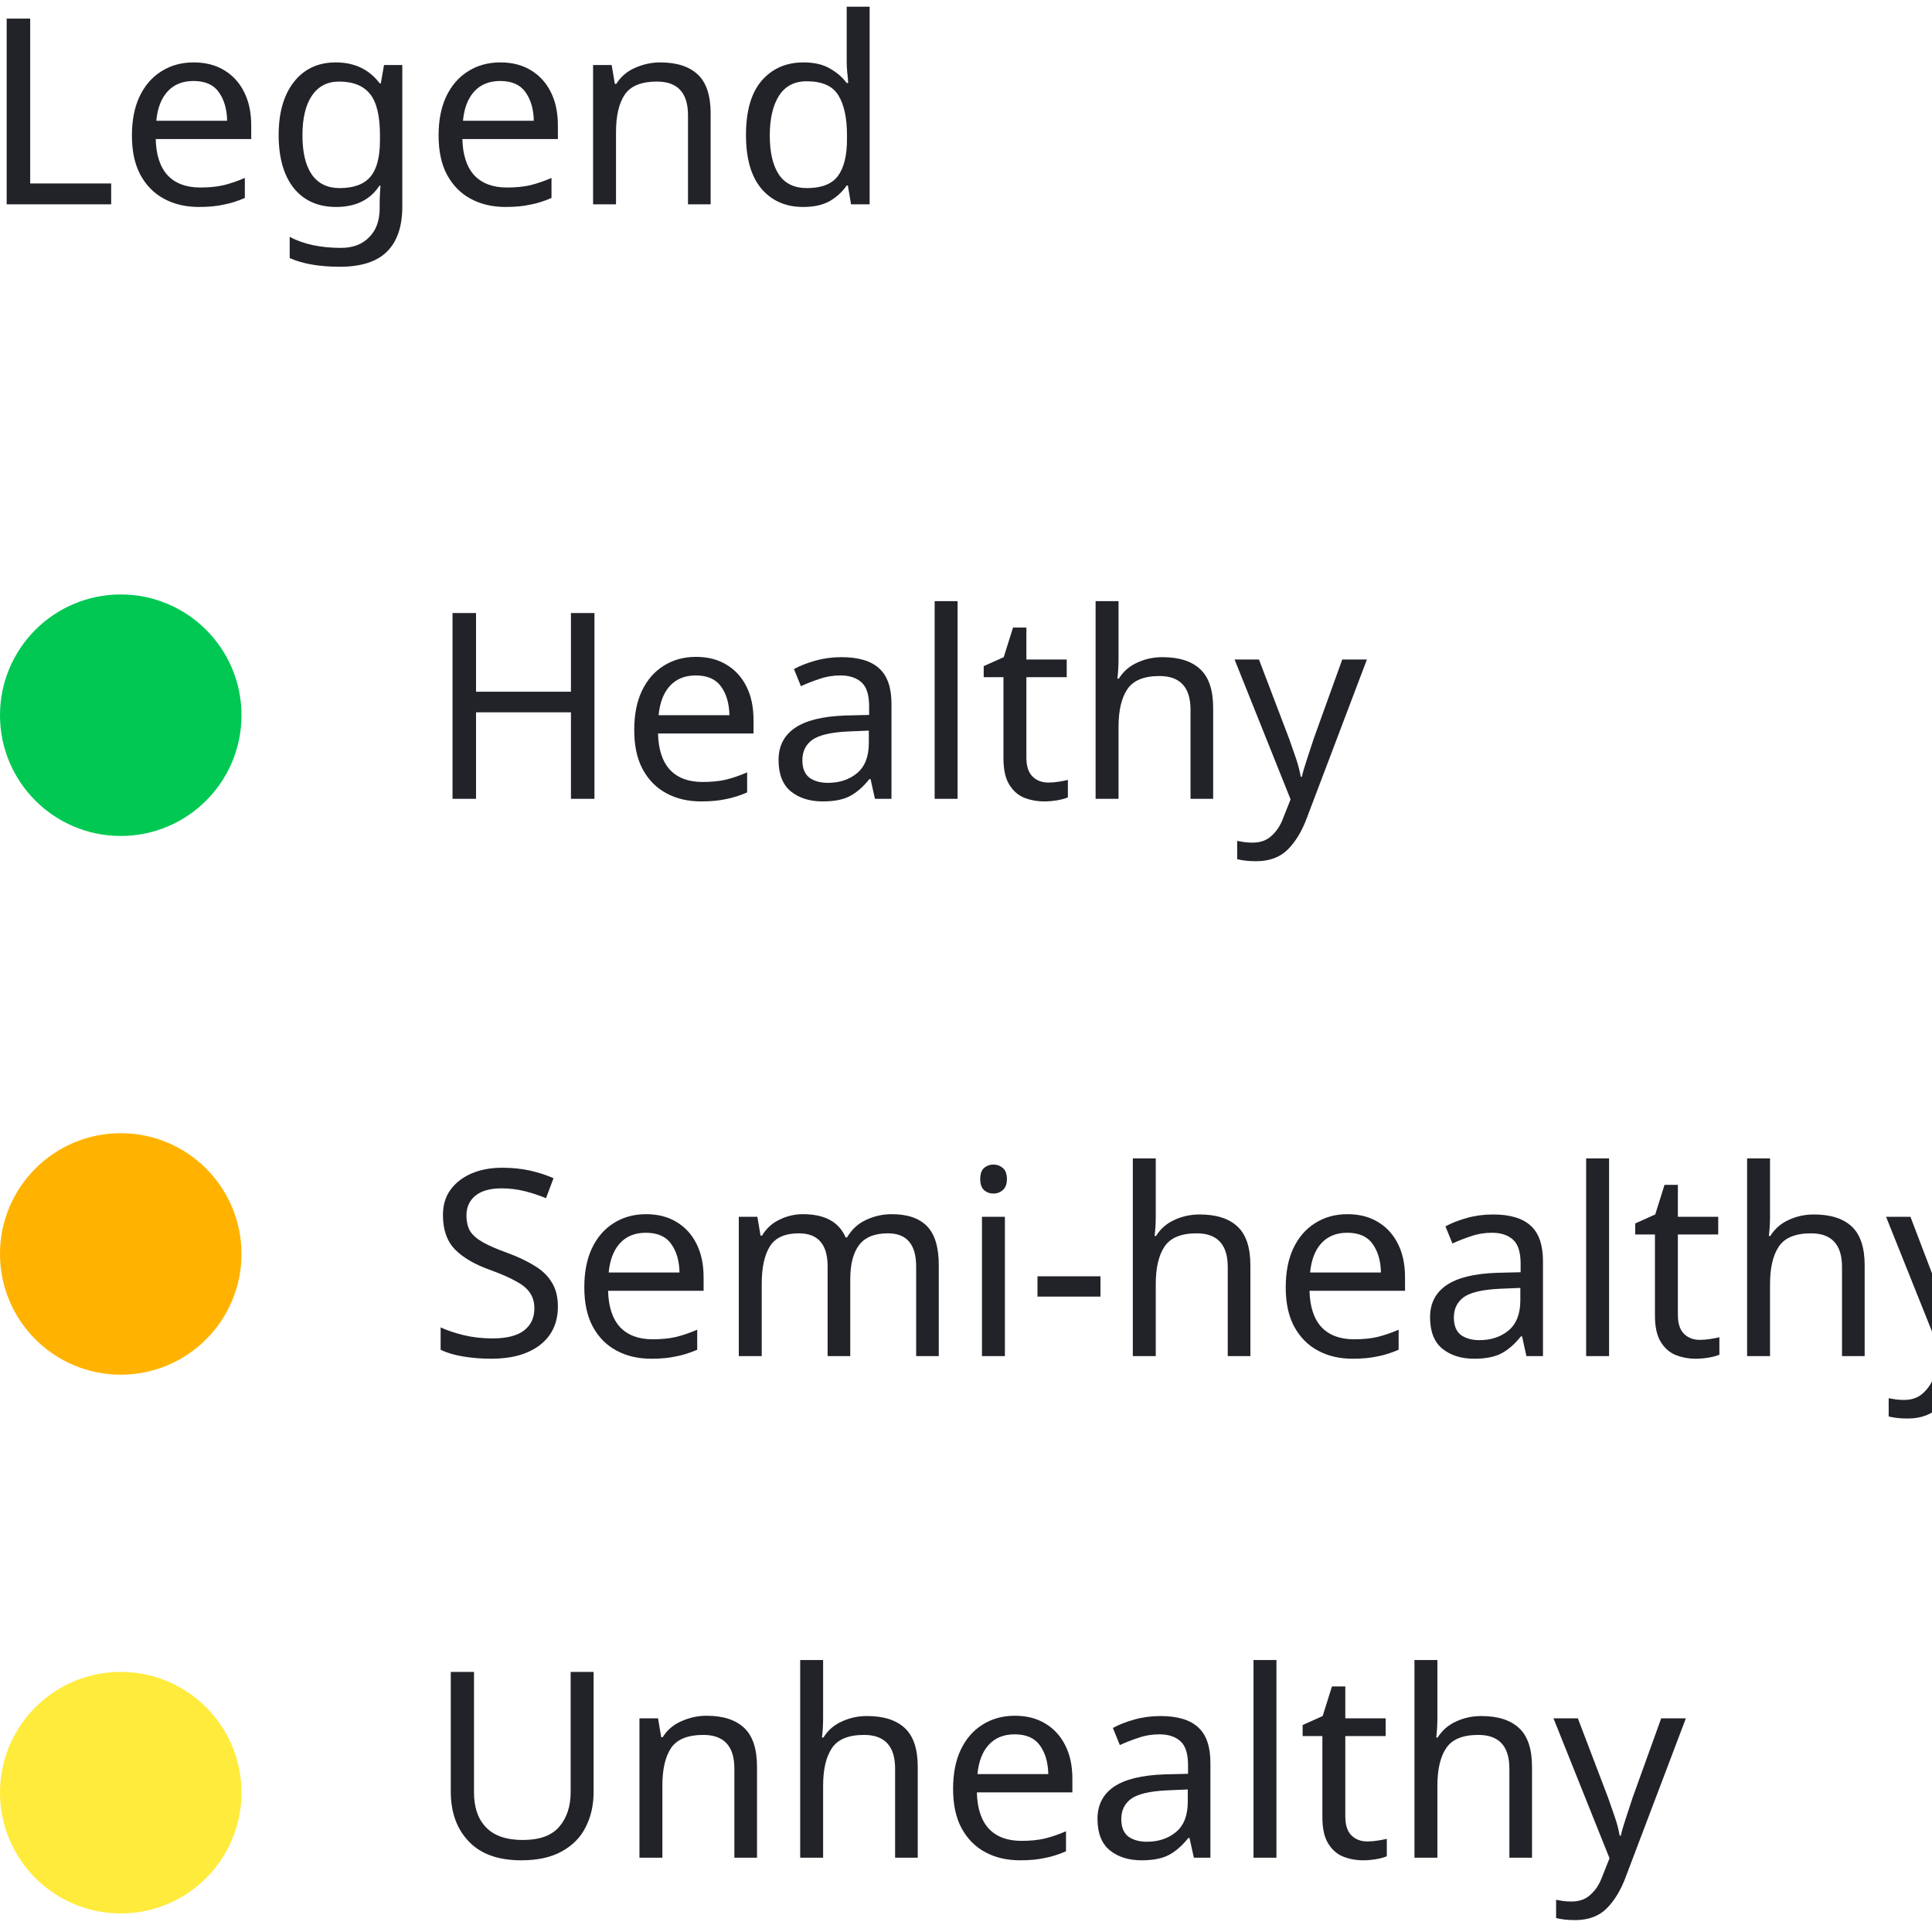
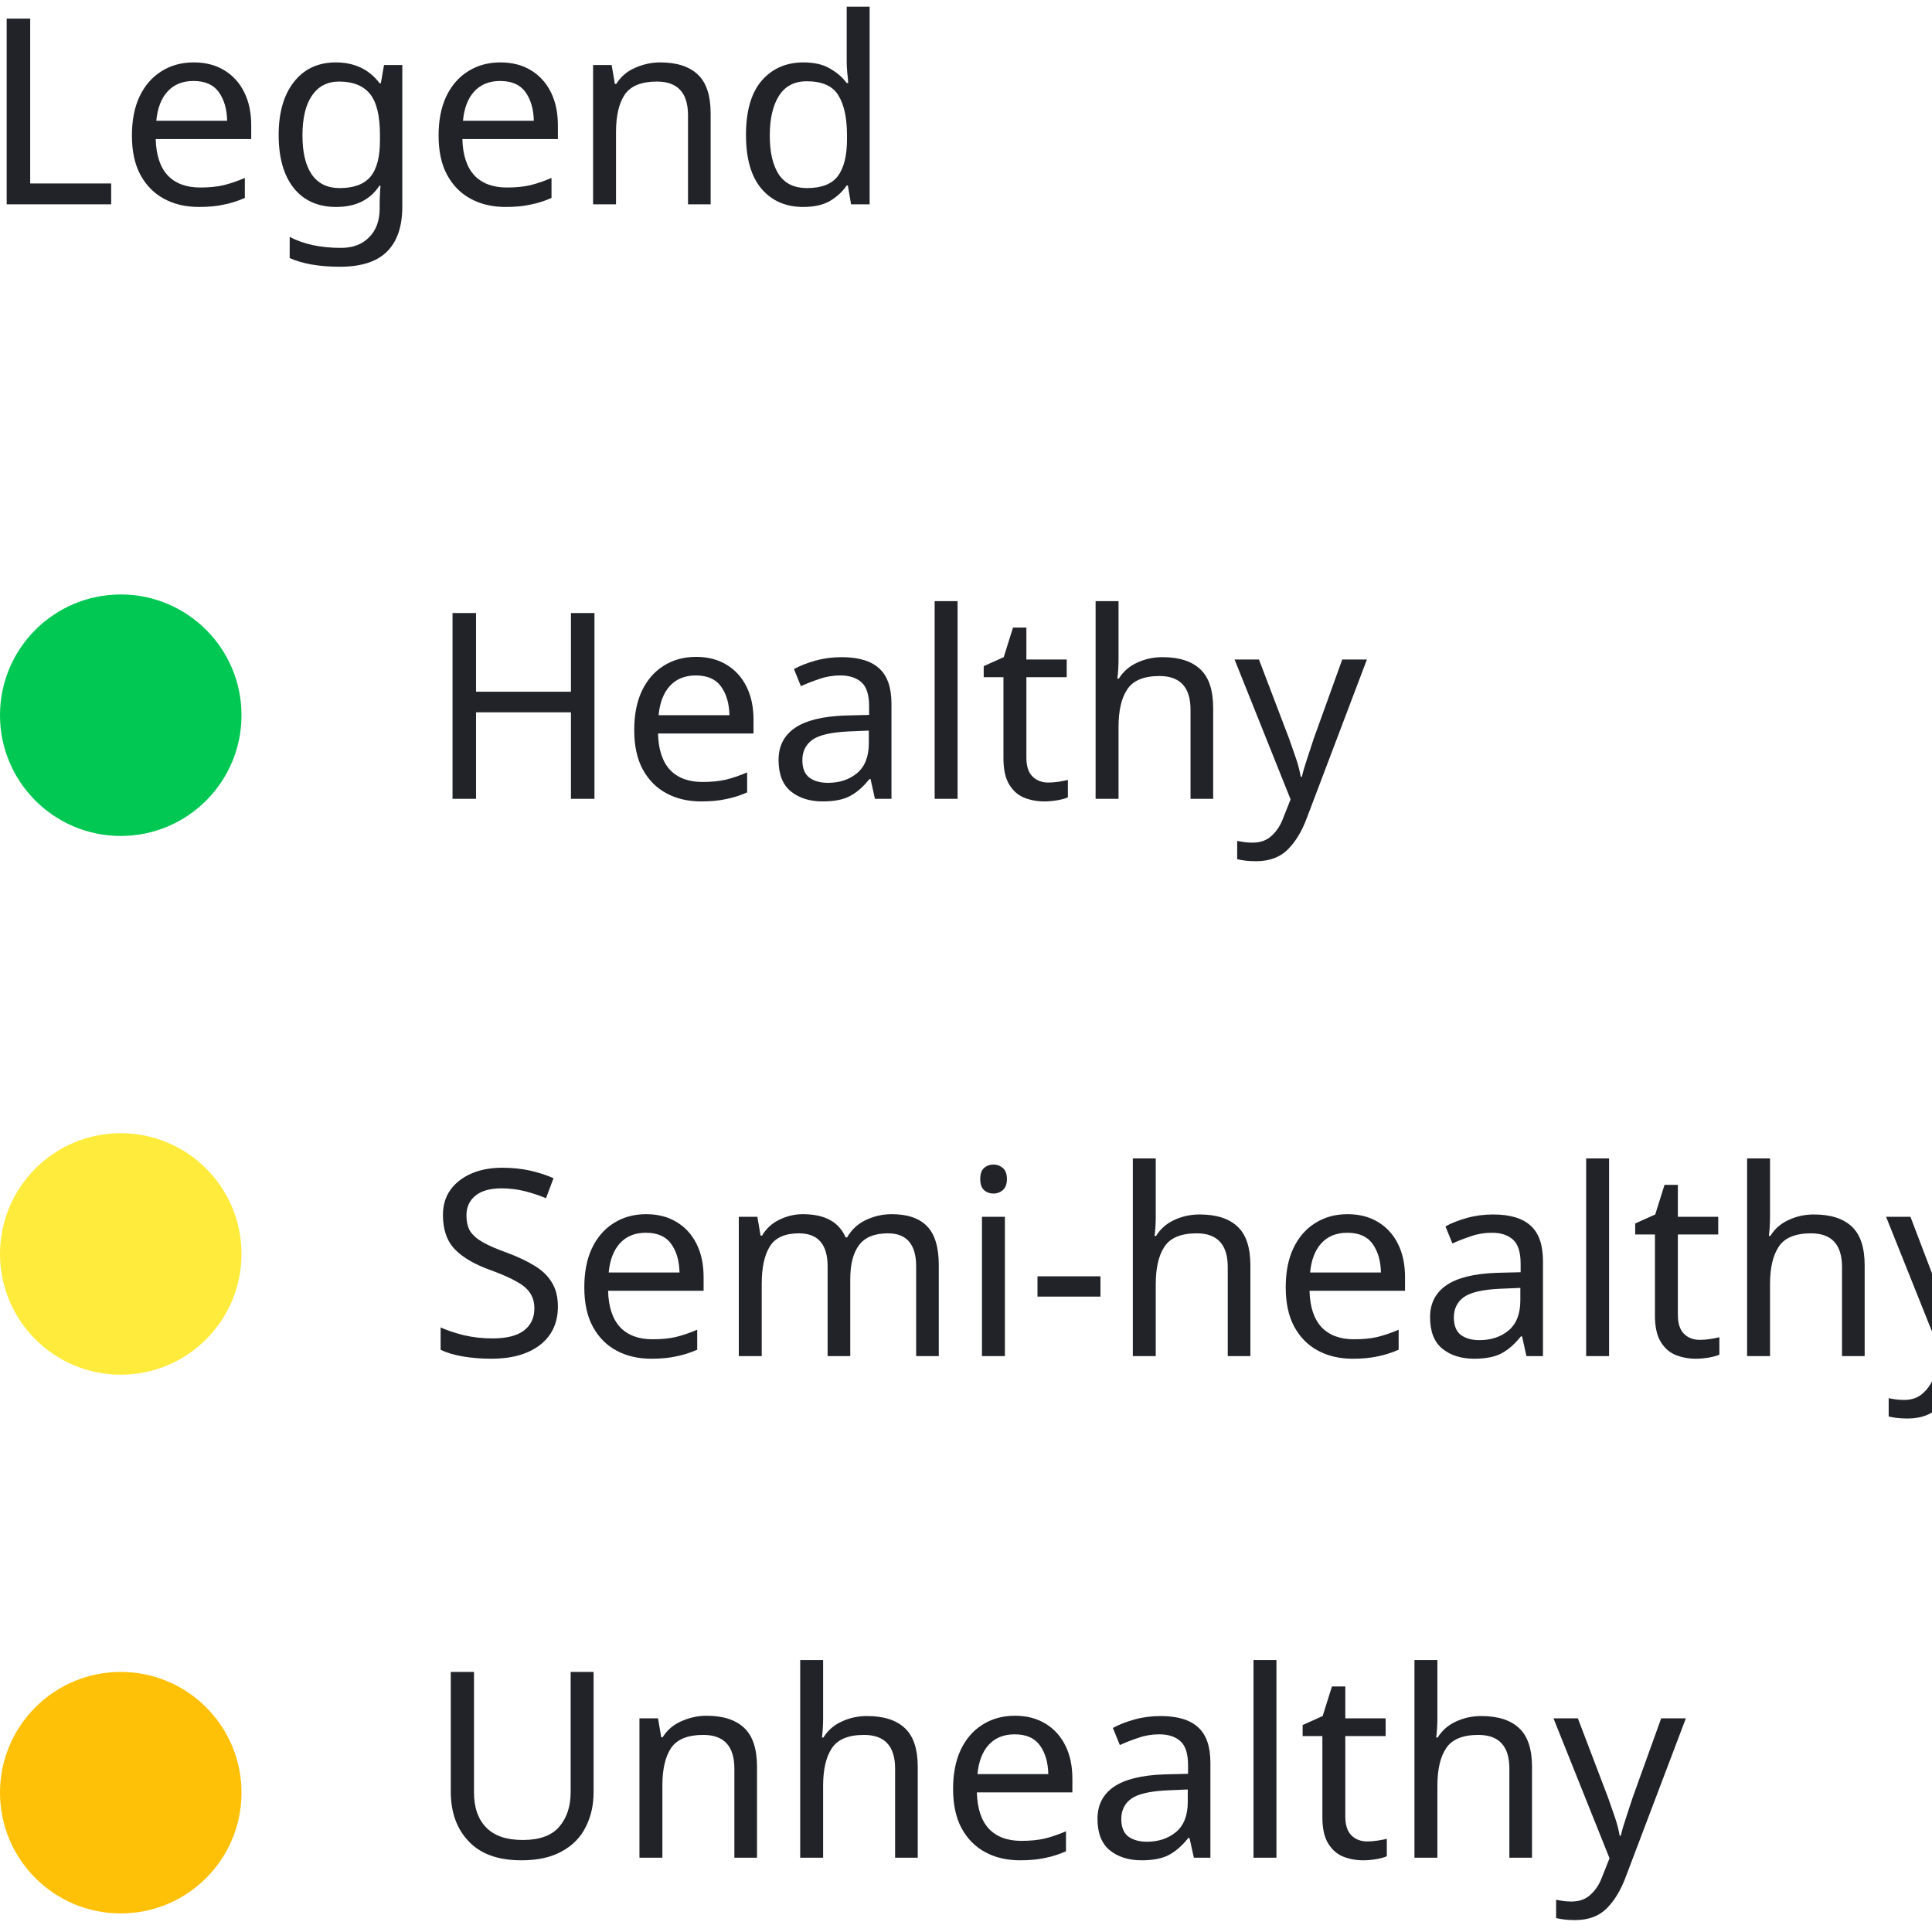
<svg xmlns="http://www.w3.org/2000/svg" width="104px" height="104px" viewBox="0 0 104 104" version="1.1">
  <defs />
  <g id="Wireframes-v.2" stroke="none" stroke-width="1" fill="none" fill-rule="evenodd">
    <g id="Dashboard-Pt.1" transform="translate(-1054, -917)">
      <g id="Group-6" transform="translate(1053, 914)">
        <text id="Legend" font-family="Avenir-Medium, Avenir" font-size="14" font-weight="400" fill="#212328">
          <tspan x="0" y="14">Legend</tspan>
        </text>
        <text id="Healthy" font-family="Avenir-Book, Avenir" font-size="14" font-weight="normal" fill="#212328">
          <tspan x="24" y="46">Healthy</tspan>
        </text>
        <text id="Unhealthy" font-family="Avenir-Book, Avenir" font-size="14" font-weight="normal" fill="#212328">
          <tspan x="24" y="103">Unhealthy</tspan>
        </text>
        <text id="Semi-healthy" font-family="Avenir-Book, Avenir" font-size="14" font-weight="normal" fill="#212328">
          <tspan x="24" y="76">Semi-healthy</tspan>
        </text>
-         <circle id="Oval-3" fill="#FFEB3B" cx="7.5" cy="99.5" r="6.5" />
+         <circle id="Oval-3" fill="#FFC107" cx="7.5" cy="99.5" r="6.5" />
        <circle id="Oval-3" fill="#00C853" cx="7.5" cy="41.5" r="6.5" />
-         <circle id="Oval-3" fill="#FFB300" cx="7.5" cy="70.5" r="6.5" />
+         <circle id="Oval-3" fill="#FFEB3B" cx="7.5" cy="70.5" r="6.5" />
      </g>
    </g>
  </g>
</svg>
